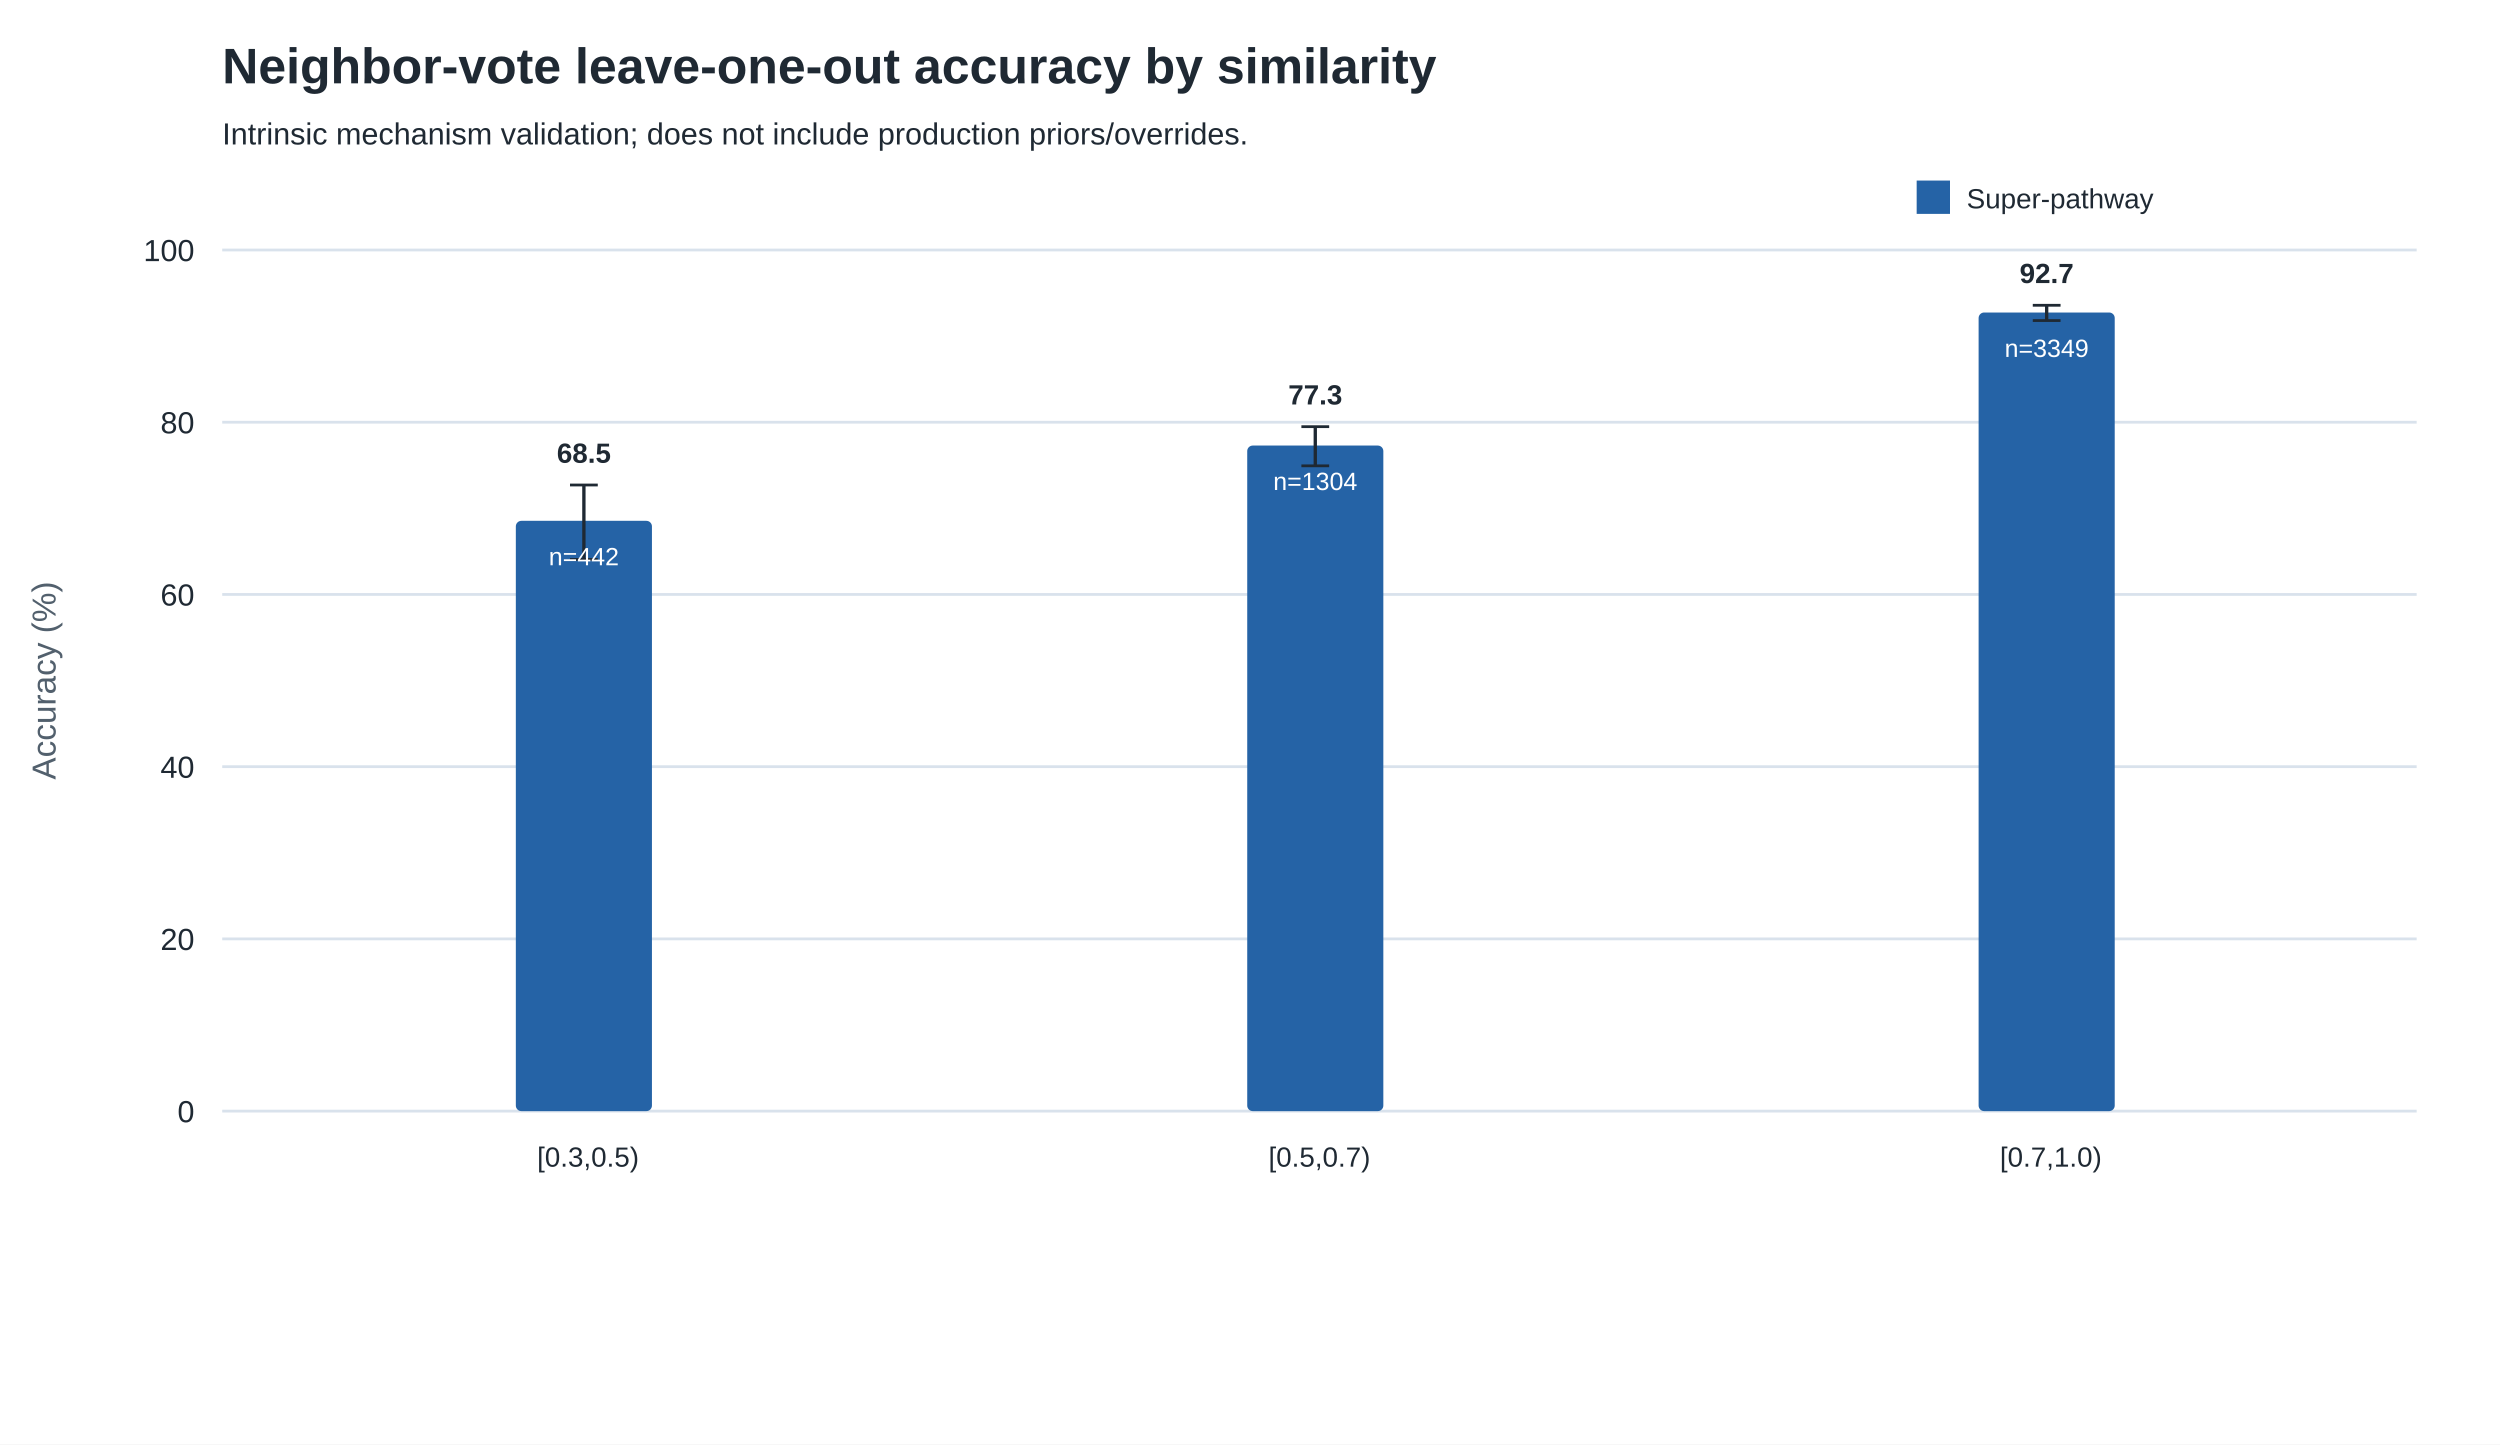
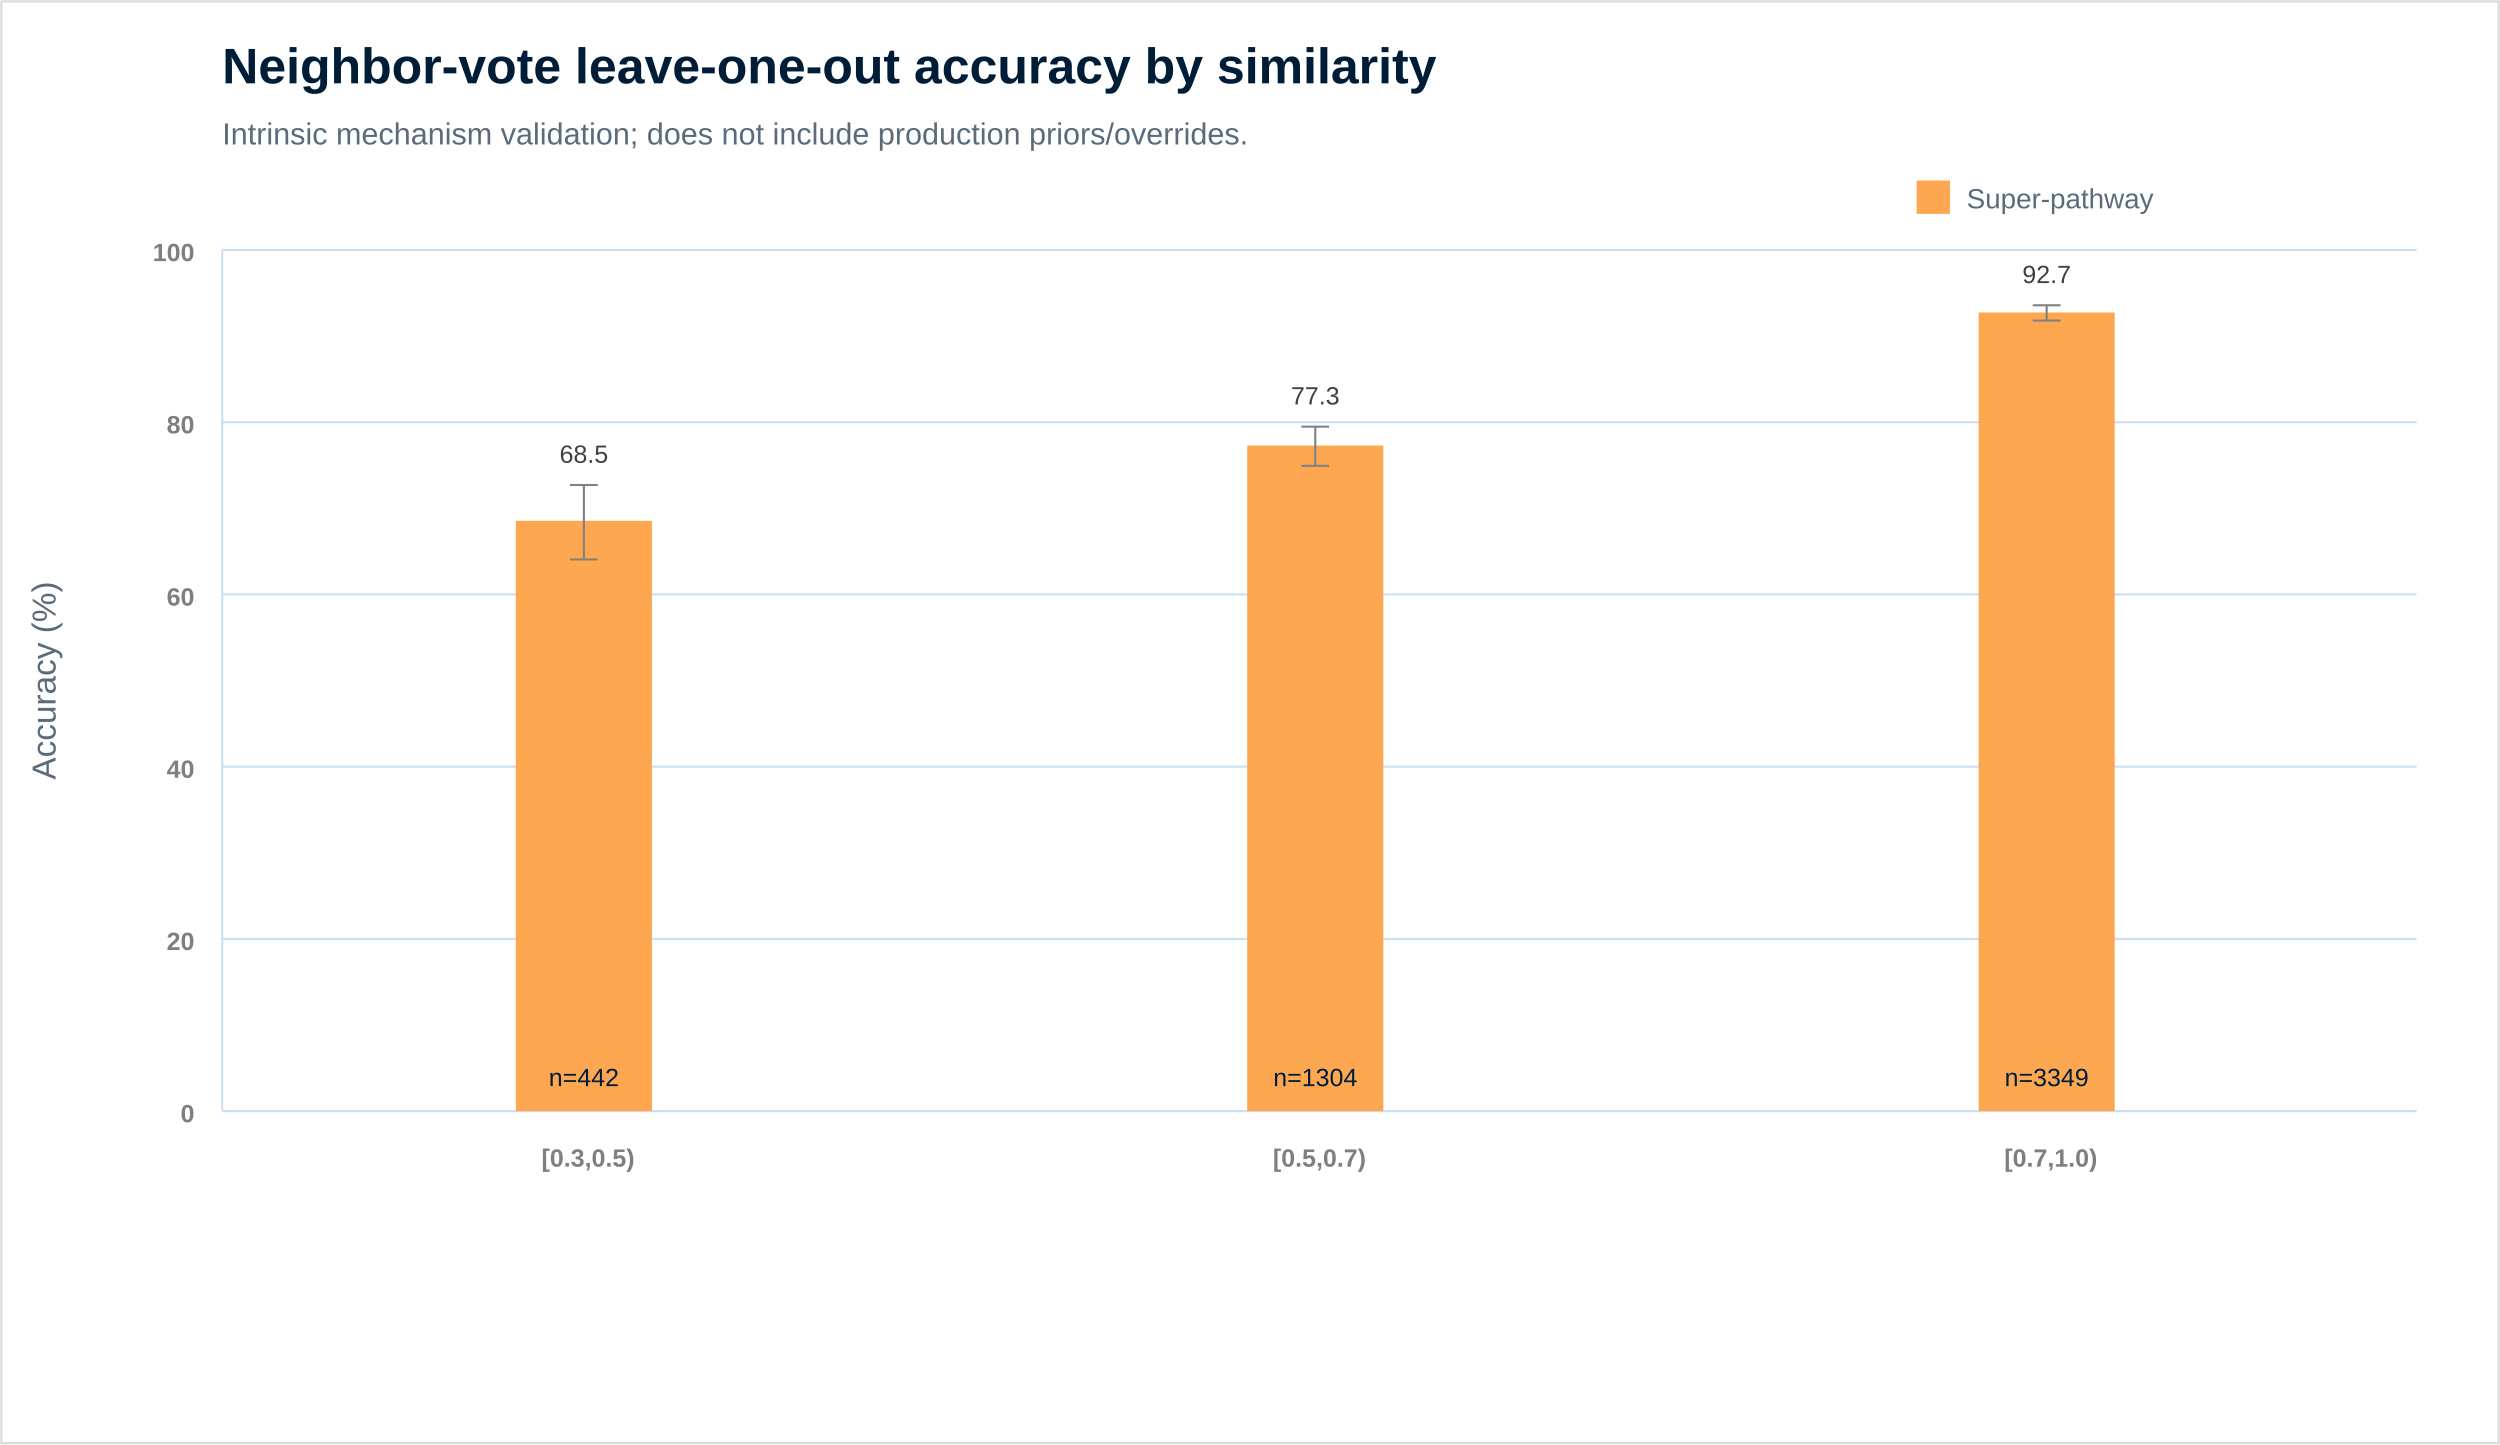
- <svg xmlns="http://www.w3.org/2000/svg" width="900" height="520" viewBox="0 0 900 520" font-family="Arial, Helvetica, sans-serif">
-   <rect width="900" height="520" fill="white" />
-   <text x="80.0" y="30.0" font-size="18" text-anchor="start" fill="#1f2933" font-weight="bold">Neighbor-vote leave-one-out accuracy by similarity</text>
-   <text x="80.0" y="52.0" font-size="11" text-anchor="start" fill="#1f2933">Intrinsic mechanism validation; does not include production priors/overrides.</text>
-   <line x1="80" y1="400.0" x2="870" y2="400.0" stroke="#d9e2ec" />
-   <text x="70.0" y="404.0" font-size="11" text-anchor="end" fill="#1f2933">0</text>
-   <line x1="80" y1="338.0" x2="870" y2="338.0" stroke="#d9e2ec" />
-   <text x="70.0" y="342.0" font-size="11" text-anchor="end" fill="#1f2933">20</text>
-   <line x1="80" y1="276.0" x2="870" y2="276.0" stroke="#d9e2ec" />
-   <text x="70.0" y="280.0" font-size="11" text-anchor="end" fill="#1f2933">40</text>
-   <line x1="80" y1="214.0" x2="870" y2="214.0" stroke="#d9e2ec" />
-   <text x="70.0" y="218.0" font-size="11" text-anchor="end" fill="#1f2933">60</text>
-   <line x1="80" y1="152.0" x2="870" y2="152.0" stroke="#d9e2ec" />
-   <text x="70.0" y="156.0" font-size="11" text-anchor="end" fill="#1f2933">80</text>
-   <line x1="80" y1="90.0" x2="870" y2="90.0" stroke="#d9e2ec" />
-   <text x="70.0" y="94.0" font-size="11" text-anchor="end" fill="#1f2933">100</text>
-   <text x="20" y="245.0" font-size="12" fill="#52606d" text-anchor="middle" transform="rotate(-90 20 245.0)">Accuracy (%)</text>
-   <rect x="185.7" y="187.5" width="49.0" height="212.5" fill="#2563a6" rx="2" />
-   <line x1="210.2" y1="174.6" x2="210.2" y2="201.4" stroke="#1f2933" stroke-width="1.2" />
-   <line x1="205.2" y1="174.6" x2="215.2" y2="174.6" stroke="#1f2933" />
-   <line x1="205.2" y1="201.4" x2="215.2" y2="201.4" stroke="#1f2933" />
-   <text x="210.2" y="166.6" font-size="10" text-anchor="middle" fill="#1f2933" font-weight="bold">68.5</text>
-   <text x="210.2" y="203.5" font-size="9" text-anchor="middle" fill="#ffffff">n=442</text>
-   <text x="211.7" y="420.0" font-size="10" text-anchor="middle" fill="#1f2933">[0.3,0.5)</text>
-   <rect x="449.0" y="160.4" width="49.0" height="239.6" fill="#2563a6" rx="2" />
-   <line x1="473.5" y1="153.6" x2="473.5" y2="167.7" stroke="#1f2933" stroke-width="1.2" />
-   <line x1="468.5" y1="153.6" x2="478.5" y2="153.6" stroke="#1f2933" />
-   <line x1="468.5" y1="167.7" x2="478.5" y2="167.7" stroke="#1f2933" />
-   <text x="473.5" y="145.6" font-size="10" text-anchor="middle" fill="#1f2933" font-weight="bold">77.3</text>
-   <text x="473.5" y="176.4" font-size="9" text-anchor="middle" fill="#ffffff">n=1304</text>
-   <text x="475.0" y="420.0" font-size="10" text-anchor="middle" fill="#1f2933">[0.5,0.7)</text>
-   <rect x="712.3" y="112.5" width="49.0" height="287.5" fill="#2563a6" rx="2" />
-   <line x1="736.8" y1="109.9" x2="736.8" y2="115.4" stroke="#1f2933" stroke-width="1.2" />
-   <line x1="731.8" y1="109.9" x2="741.8" y2="109.9" stroke="#1f2933" />
-   <line x1="731.8" y1="115.4" x2="741.8" y2="115.4" stroke="#1f2933" />
-   <text x="736.8" y="101.9" font-size="10" text-anchor="middle" fill="#1f2933" font-weight="bold">92.7</text>
-   <text x="736.8" y="128.5" font-size="9" text-anchor="middle" fill="#ffffff">n=3349</text>
-   <text x="738.3" y="420.0" font-size="10" text-anchor="middle" fill="#1f2933">[0.7,1.0)</text>
-   <rect x="690.0" y="65" width="12" height="12" fill="#2563a6" />
-   <text x="708.0" y="75.0" font-size="10" text-anchor="start" fill="#1f2933">Super-pathway</text>
+ <svg xmlns="http://www.w3.org/2000/svg" width="900" height="520" viewBox="0 0 900 520" font-family="Montserrat, Avenir Next, Segoe UI, Arial, sans-serif">
+   <rect width="900" height="520" fill="#FFFFFF" />
+   <rect x="0.5" y="0.5" width="899" height="519" fill="none" stroke="#D9D9D9" stroke-width="0.75" />
+   <text x="80.0" y="30.0" font-size="18" text-anchor="start" fill="#001D38" font-weight="bold">Neighbor-vote leave-one-out accuracy by similarity</text>
+   <text x="80.0" y="52.0" font-size="11" text-anchor="start" fill="#5C6B7A">Intrinsic mechanism validation; does not include production priors/overrides.</text>
+   <line x1="80.0" y1="400.0" x2="870.0" y2="400.0" stroke="#CADFF4" stroke-width="0.75" />
+   <text x="70.0" y="404.0" font-size="9" text-anchor="end" fill="#7F7F7F" font-weight="bold">0</text>
+   <line x1="80.0" y1="338.0" x2="870.0" y2="338.0" stroke="#CADFF4" stroke-width="0.75" />
+   <text x="70.0" y="342.0" font-size="9" text-anchor="end" fill="#7F7F7F" font-weight="bold">20</text>
+   <line x1="80.0" y1="276.0" x2="870.0" y2="276.0" stroke="#CADFF4" stroke-width="0.75" />
+   <text x="70.0" y="280.0" font-size="9" text-anchor="end" fill="#7F7F7F" font-weight="bold">40</text>
+   <line x1="80.0" y1="214.0" x2="870.0" y2="214.0" stroke="#CADFF4" stroke-width="0.75" />
+   <text x="70.0" y="218.0" font-size="9" text-anchor="end" fill="#7F7F7F" font-weight="bold">60</text>
+   <line x1="80.0" y1="152.0" x2="870.0" y2="152.0" stroke="#CADFF4" stroke-width="0.75" />
+   <text x="70.0" y="156.0" font-size="9" text-anchor="end" fill="#7F7F7F" font-weight="bold">80</text>
+   <line x1="80.0" y1="90.0" x2="870.0" y2="90.0" stroke="#CADFF4" stroke-width="0.75" />
+   <text x="70.0" y="94.0" font-size="9" text-anchor="end" fill="#7F7F7F" font-weight="bold">100</text>
+   <line x1="80.0" y1="90.0" x2="80.0" y2="400.0" stroke="#CADFF4" stroke-width="0.75" />
+   <text x="20" y="245.0" font-size="12" fill="#5C6B7A" text-anchor="middle" transform="rotate(-90 20 245.0)">Accuracy (%)</text>
+   <rect x="185.7" y="187.5" width="49.0" height="212.5" fill="#FDA851" />
+   <line x1="210.2" y1="174.6" x2="210.2" y2="201.4" stroke="#808080" stroke-width="0.75" />
+   <line x1="205.2" y1="174.6" x2="215.2" y2="174.6" stroke="#808080" stroke-width="0.75" />
+   <line x1="205.2" y1="201.4" x2="215.2" y2="201.4" stroke="#808080" stroke-width="0.75" />
+   <text x="210.2" y="166.6" font-size="9" text-anchor="middle" fill="#404040">68.5</text>
+   <text x="210.2" y="391.0" font-size="9" text-anchor="middle" fill="#001D38">n=442</text>
+   <text x="211.7" y="420.0" font-size="9" text-anchor="middle" fill="#7F7F7F" font-weight="bold">[0.3,0.5)</text>
+   <rect x="449.0" y="160.4" width="49.0" height="239.6" fill="#FDA851" />
+   <line x1="473.5" y1="153.6" x2="473.5" y2="167.7" stroke="#808080" stroke-width="0.75" />
+   <line x1="468.5" y1="153.6" x2="478.5" y2="153.6" stroke="#808080" stroke-width="0.75" />
+   <line x1="468.5" y1="167.7" x2="478.5" y2="167.7" stroke="#808080" stroke-width="0.75" />
+   <text x="473.5" y="145.6" font-size="9" text-anchor="middle" fill="#404040">77.3</text>
+   <text x="473.5" y="391.0" font-size="9" text-anchor="middle" fill="#001D38">n=1304</text>
+   <text x="475.0" y="420.0" font-size="9" text-anchor="middle" fill="#7F7F7F" font-weight="bold">[0.5,0.7)</text>
+   <rect x="712.3" y="112.5" width="49.0" height="287.5" fill="#FDA851" />
+   <line x1="736.8" y1="109.9" x2="736.8" y2="115.4" stroke="#808080" stroke-width="0.75" />
+   <line x1="731.8" y1="109.9" x2="741.8" y2="109.9" stroke="#808080" stroke-width="0.75" />
+   <line x1="731.8" y1="115.4" x2="741.8" y2="115.4" stroke="#808080" stroke-width="0.75" />
+   <text x="736.8" y="101.9" font-size="9" text-anchor="middle" fill="#404040">92.7</text>
+   <text x="736.8" y="391.0" font-size="9" text-anchor="middle" fill="#001D38">n=3349</text>
+   <text x="738.3" y="420.0" font-size="9" text-anchor="middle" fill="#7F7F7F" font-weight="bold">[0.7,1.0)</text>
+   <rect x="690.0" y="65" width="12" height="12" fill="#FDA851" />
+   <text x="708.0" y="75.0" font-size="10" text-anchor="start" fill="#5C6B7A">Super-pathway</text>
</svg>
